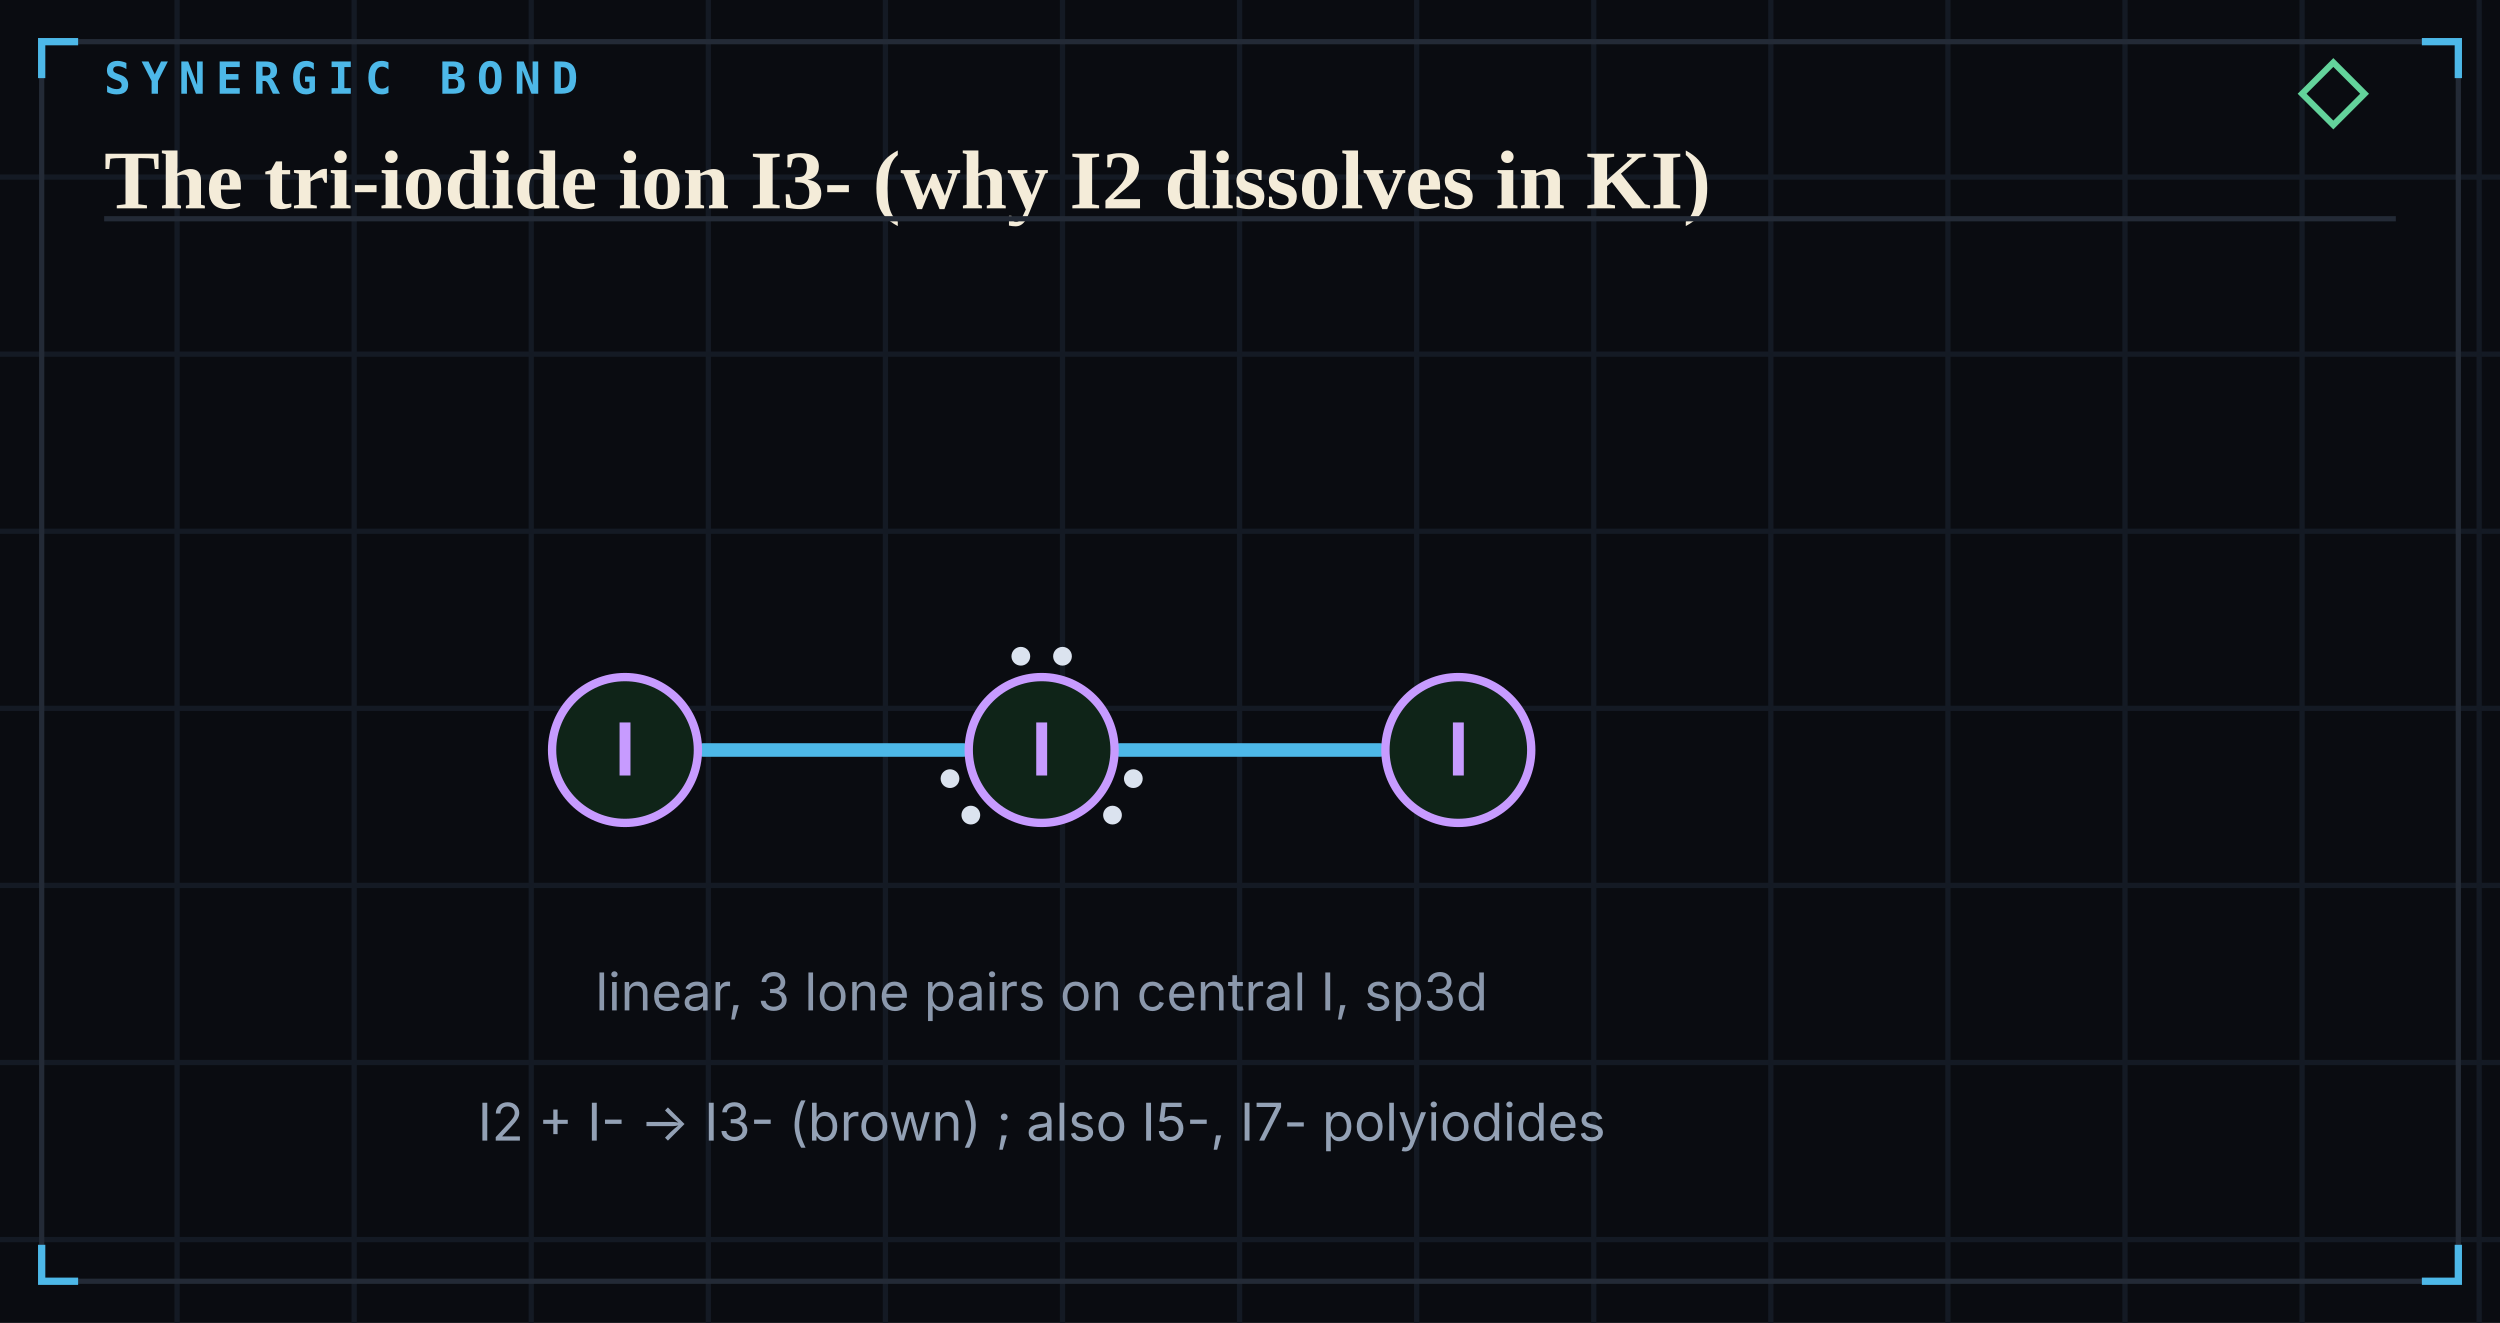
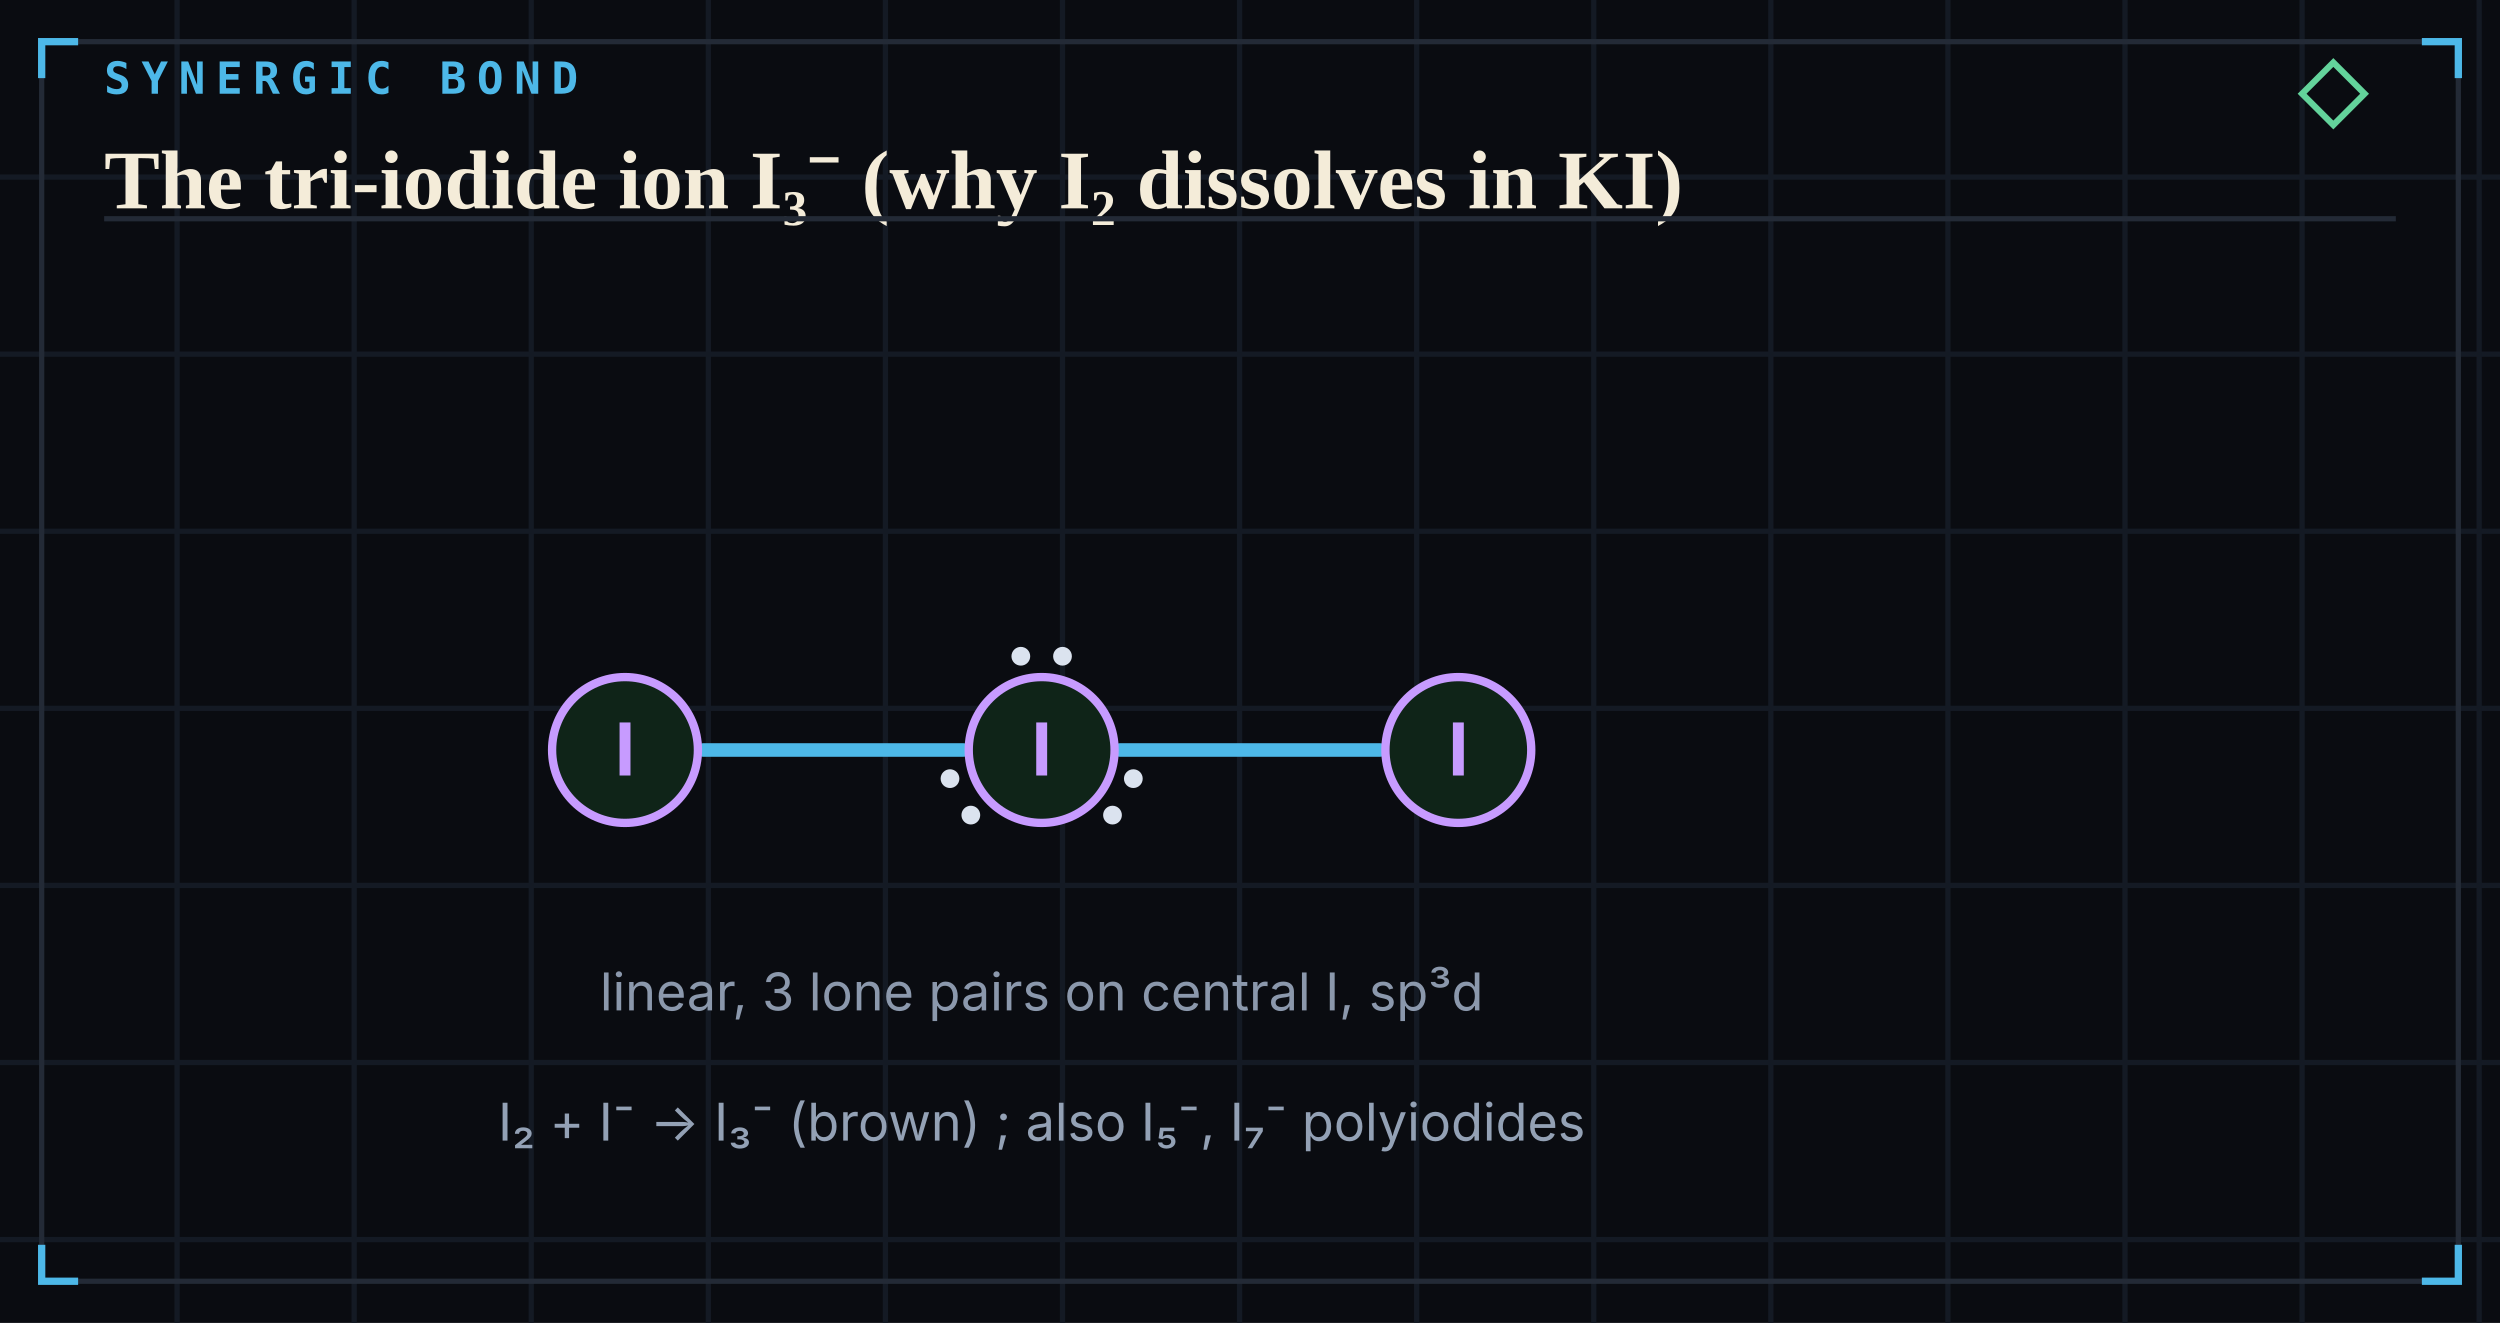
<svg xmlns="http://www.w3.org/2000/svg" width="480" height="254" viewBox="0 0 480 254" font-family="'Inter','Helvetica Neue',Arial,'DejaVu Sans',sans-serif">
  <rect width="480" height="254" fill="#0a0c11" />
  <g stroke="#141a24" stroke-width="1">
    <line x1="34" y1="0" x2="34" y2="254" />
    <line x1="68" y1="0" x2="68" y2="254" />
    <line x1="102" y1="0" x2="102" y2="254" />
    <line x1="136" y1="0" x2="136" y2="254" />
    <line x1="170" y1="0" x2="170" y2="254" />
    <line x1="204" y1="0" x2="204" y2="254" />
    <line x1="238" y1="0" x2="238" y2="254" />
    <line x1="272" y1="0" x2="272" y2="254" />
    <line x1="306" y1="0" x2="306" y2="254" />
    <line x1="340" y1="0" x2="340" y2="254" />
    <line x1="374" y1="0" x2="374" y2="254" />
    <line x1="408" y1="0" x2="408" y2="254" />
    <line x1="442" y1="0" x2="442" y2="254" />
    <line x1="476" y1="0" x2="476" y2="254" />
    <line x1="0" y1="34" x2="480" y2="34" />
    <line x1="0" y1="68" x2="480" y2="68" />
    <line x1="0" y1="102" x2="480" y2="102" />
    <line x1="0" y1="136" x2="480" y2="136" />
    <line x1="0" y1="170" x2="480" y2="170" />
    <line x1="0" y1="204" x2="480" y2="204" />
    <line x1="0" y1="238" x2="480" y2="238" />
  </g>
  <rect x="8" y="8" width="464" height="238" fill="none" stroke="#232a36" stroke-width="1" />
  <path d="M 8 15 L 8 8 L 15 8" stroke="#4db8e8" stroke-width="1.4" fill="none" />
  <path d="M 472 15 L 472 8 L 465 8" stroke="#4db8e8" stroke-width="1.4" fill="none" />
  <path d="M 8 239 L 8 246 L 15 246" stroke="#4db8e8" stroke-width="1.4" fill="none" />
  <path d="M 472 239 L 472 246 L 465 246" stroke="#4db8e8" stroke-width="1.4" fill="none" />
  <text x="20" y="18" font-size="8.5" font-weight="bold" fill="#4db8e8" text-anchor="start" font-family="'SF Mono','DejaVu Sans Mono',ui-monospace,Menlo,monospace" letter-spacing="0.24em">SYNERGIC BOND</text>
  <path d="M 448 12 l 6 6 l -6 6 l -6 -6 z" fill="none" stroke="#63d39b" stroke-width="1.2" />
-   <text x="20" y="40" font-size="16" font-weight="bold" fill="#f4ecd9" text-anchor="start" font-family="'Georgia','Times New Roman',serif">The tri-iodide ion  I3-   (why I2 dissolves in KI)</text>
+   <text x="20" y="40" font-size="16" font-weight="bold" fill="#f4ecd9" text-anchor="start" font-family="'Georgia','Times New Roman',serif">The tri-iodide ion  I₃⁻   (why I₂ dissolves in KI)</text>
  <line x1="20" y1="42" x2="460" y2="42" stroke="#232a36" stroke-width="1" />
  <g transform="translate(0,34)">
    <line x1="135.0" y1="110.0" x2="185.0" y2="110.0" stroke="#4db8e8" stroke-width="2.6" stroke-linecap="round" />
    <line x1="215.0" y1="110.0" x2="265.0" y2="110.0" stroke="#4db8e8" stroke-width="2.6" stroke-linecap="round" />
    <circle cx="120.0" cy="110.0" r="14" fill="#0f2418" stroke="#c79bff" stroke-width="1.6" />
    <text x="120.0" y="114.9" font-size="14" font-weight="bold" fill="#c79bff" text-anchor="middle">I</text>
    <circle cx="200.0" cy="110.0" r="14" fill="#0f2418" stroke="#c79bff" stroke-width="1.6" />
    <text x="200.0" y="114.9" font-size="14" font-weight="bold" fill="#c79bff" text-anchor="middle">I</text>
    <circle cx="280.0" cy="110.0" r="14" fill="#0f2418" stroke="#c79bff" stroke-width="1.6" />
    <text x="280.0" y="114.9" font-size="14" font-weight="bold" fill="#c79bff" text-anchor="middle">I</text>
    <circle cx="217.6" cy="115.5" r="1.8" fill="#dbe3ef" />
    <circle cx="213.6" cy="122.5" r="1.8" fill="#dbe3ef" />
    <circle cx="186.4" cy="122.5" r="1.8" fill="#dbe3ef" />
    <circle cx="182.4" cy="115.5" r="1.8" fill="#dbe3ef" />
    <circle cx="196.0" cy="92.0" r="1.8" fill="#dbe3ef" />
    <circle cx="204.0" cy="92.0" r="1.8" fill="#dbe3ef" />
-     <text x="200.0" y="160.0" font-size="10" font-weight="normal" fill="#8b98ac" text-anchor="middle">linear, 3 lone pairs on central I, sp3d</text>
-     <text x="200.0" y="185.0" font-size="10" font-weight="normal" fill="#93a1b5" text-anchor="middle">I2 + I-  →  I3-  (brown) ;  also I5-, I7- polyiodides</text>
+     <text x="200.0" y="160.0" font-size="10" font-weight="normal" fill="#8b98ac" text-anchor="middle">linear, 3 lone pairs on central I, sp³d</text>
+     <text x="200.0" y="185.0" font-size="10" font-weight="normal" fill="#93a1b5" text-anchor="middle">I₂ + I⁻  →  I₃⁻  (brown) ;  also I₅⁻, I₇⁻ polyiodides</text>
  </g>
</svg>
